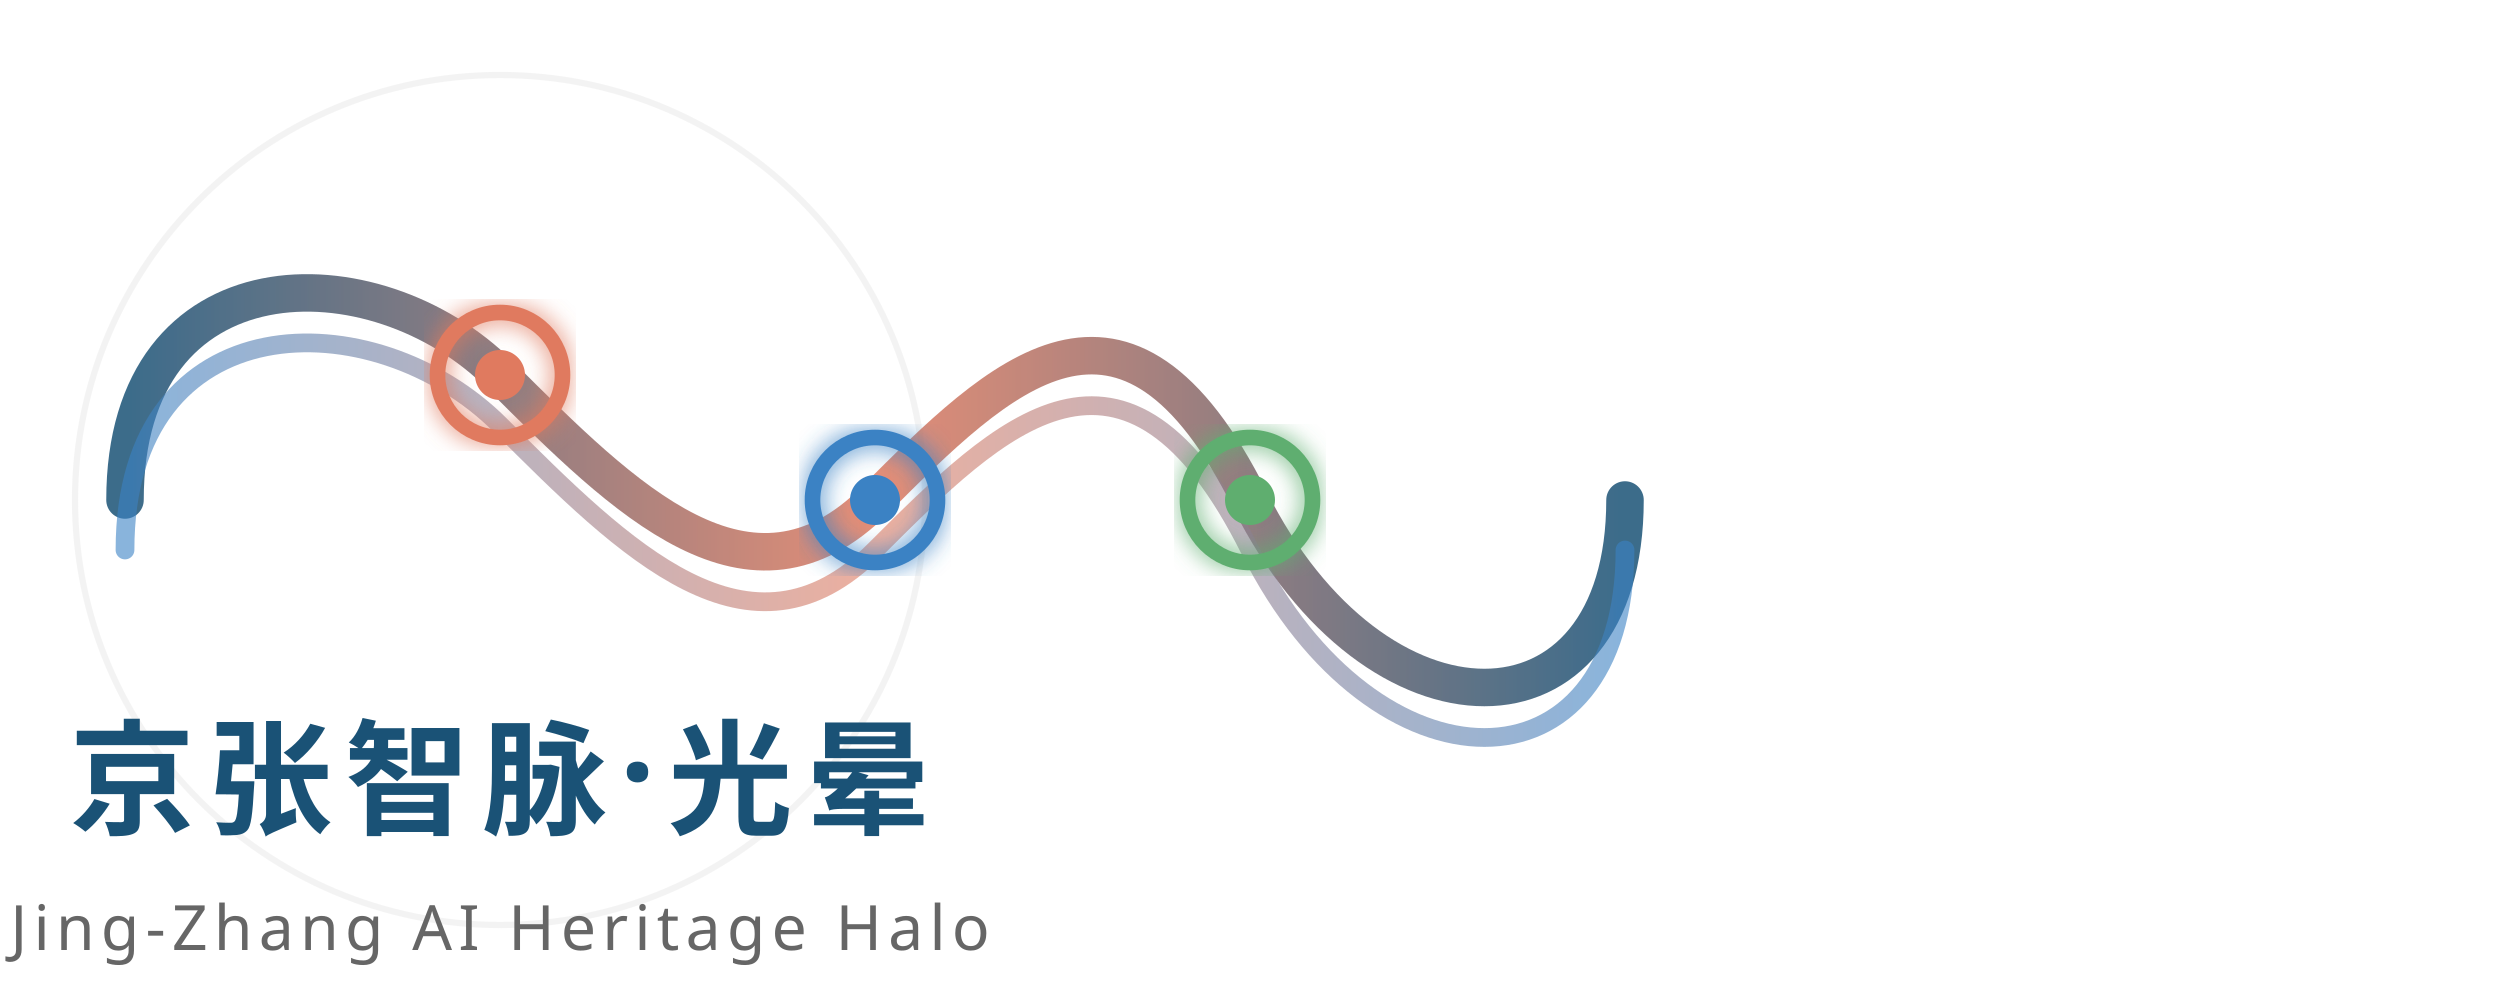
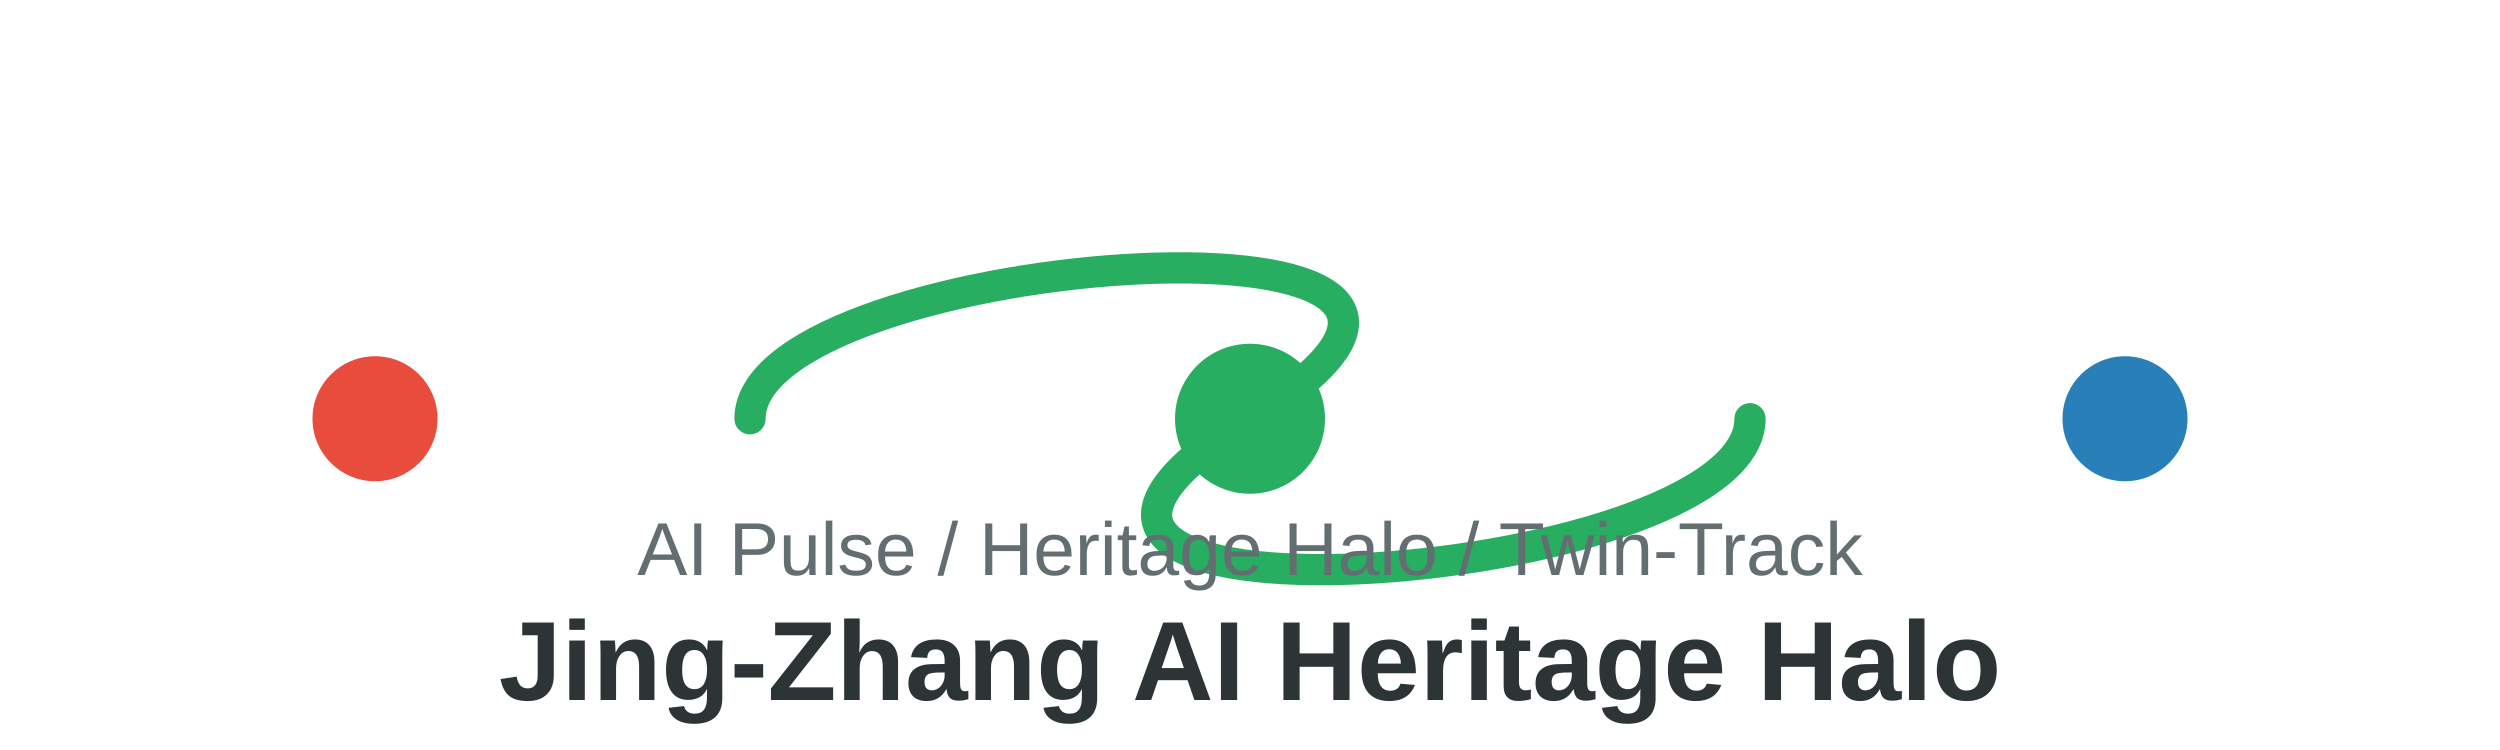
- <svg xmlns="http://www.w3.org/2000/svg" viewBox="0 0 400 160" width="400" height="160">
+ <svg xmlns="http://www.w3.org/2000/svg" viewBox="0 0 400 120" width="800" height="240">
  <defs>
-     <linearGradient id="grad1" x1="0%" y1="0%" x2="100%" y2="0%">
-       <stop offset="0%" style="stop-color:#1a5276;stop-opacity:1" />
-       <stop offset="50%" style="stop-color:#e07a5f;stop-opacity:1" />
-       <stop offset="100%" style="stop-color:#1a5276;stop-opacity:1" />
+     <linearGradient id="g1" x1="0" y1="0" x2="1" y2="0">
+       <stop offset="0%" stop-color="#e74c3c" />
+       <stop offset="100%" stop-color="#2980b9" />
    </linearGradient>
-     <linearGradient id="grad2" x1="0%" y1="0%" x2="100%" y2="0%">
-       <stop offset="0%" style="stop-color:#3b82c4;stop-opacity:1" />
-       <stop offset="50%" style="stop-color:#e07a5f;stop-opacity:1" />
-       <stop offset="100%" style="stop-color:#3b82c4;stop-opacity:1" />
-     </linearGradient>
-     <filter id="glow">
-       <feGaussianBlur stdDeviation="2" result="coloredBlur" />
-       <feMerge>
-         <feMergeNode in="coloredBlur" />
-         <feMergeNode in="SourceGraphic" />
-       </feMerge>
-     </filter>
  </defs>
-   <circle cx="80" cy="80" r="68" fill="none" stroke="#e8e8e8" stroke-width="1" opacity="0.5" />
-   <path d="M 20,80             C 20,40 60,40 80,60             C 100,80 120,100 140,80             C 160,60 180,40 200,80             C 220,120 260,120 260,80" fill="none" stroke="url(#grad1)" stroke-width="6" stroke-linecap="round" opacity="0.85" />
-   <path d="M 20,88             C 20,48 60,48 80,68             C 100,88 120,108 140,88             C 160,68 180,48 200,88             C 220,128 260,128 260,88" fill="none" stroke="url(#grad2)" stroke-width="3" stroke-linecap="round" opacity="0.6" />
-   <circle cx="80" cy="60" r="10" fill="none" stroke="#e07a5f" stroke-width="2.5" filter="url(#glow)" />
-   <circle cx="80" cy="60" r="4" fill="#e07a5f" />
-   <circle cx="140" cy="80" r="10" fill="none" stroke="#3b82c4" stroke-width="2.5" filter="url(#glow)" />
-   <circle cx="140" cy="80" r="4" fill="#3b82c4" />
-   <circle cx="200" cy="80" r="10" fill="none" stroke="#5fae6f" stroke-width="2.5" filter="url(#glow)" />
-   <circle cx="200" cy="80" r="4" fill="#5fae6f" />
-   <text x="80" y="132" font-family="sans-serif" font-size="20" font-weight="bold" fill="#1a5276" text-anchor="middle" letter-spacing="2">京张智脉·光晕</text>
-   <text x="80" y="152" font-family="sans-serif" font-size="10" fill="#666666" text-anchor="middle" letter-spacing="1">Jing-Zhang AI Heritage Halo</text>
+   <path d="M 20 60 L 380 60" stroke="url(#g1)" stroke-width="6" stroke-linecap="round" />
+   <path d="M 20 75 L 380 75" stroke="url(#g1)" stroke-width="6" stroke-linecap="round" />
+   <path d="M 120 67 C 120 40 260 30 200 67 C 140 104 280 94 280 67" fill="none" stroke="#27ae60" stroke-width="5" stroke-linecap="round" />
+   <circle cx="60" cy="67" r="10" fill="#e74c3c" />
+   <circle cx="200" cy="67" r="12" fill="#27ae60" />
+   <circle cx="340" cy="67" r="10" fill="#2980b9" />
+   <text x="200" y="112" text-anchor="middle" font-family="Arial, sans-serif" font-size="18" font-weight="bold" fill="#2d3436">Jing-Zhang AI Heritage Halo</text>
+   <text x="200" y="92" text-anchor="middle" font-family="Arial, sans-serif" font-size="12" fill="#636e72">AI Pulse / Heritage Halo / Twin-Track</text>
</svg>
